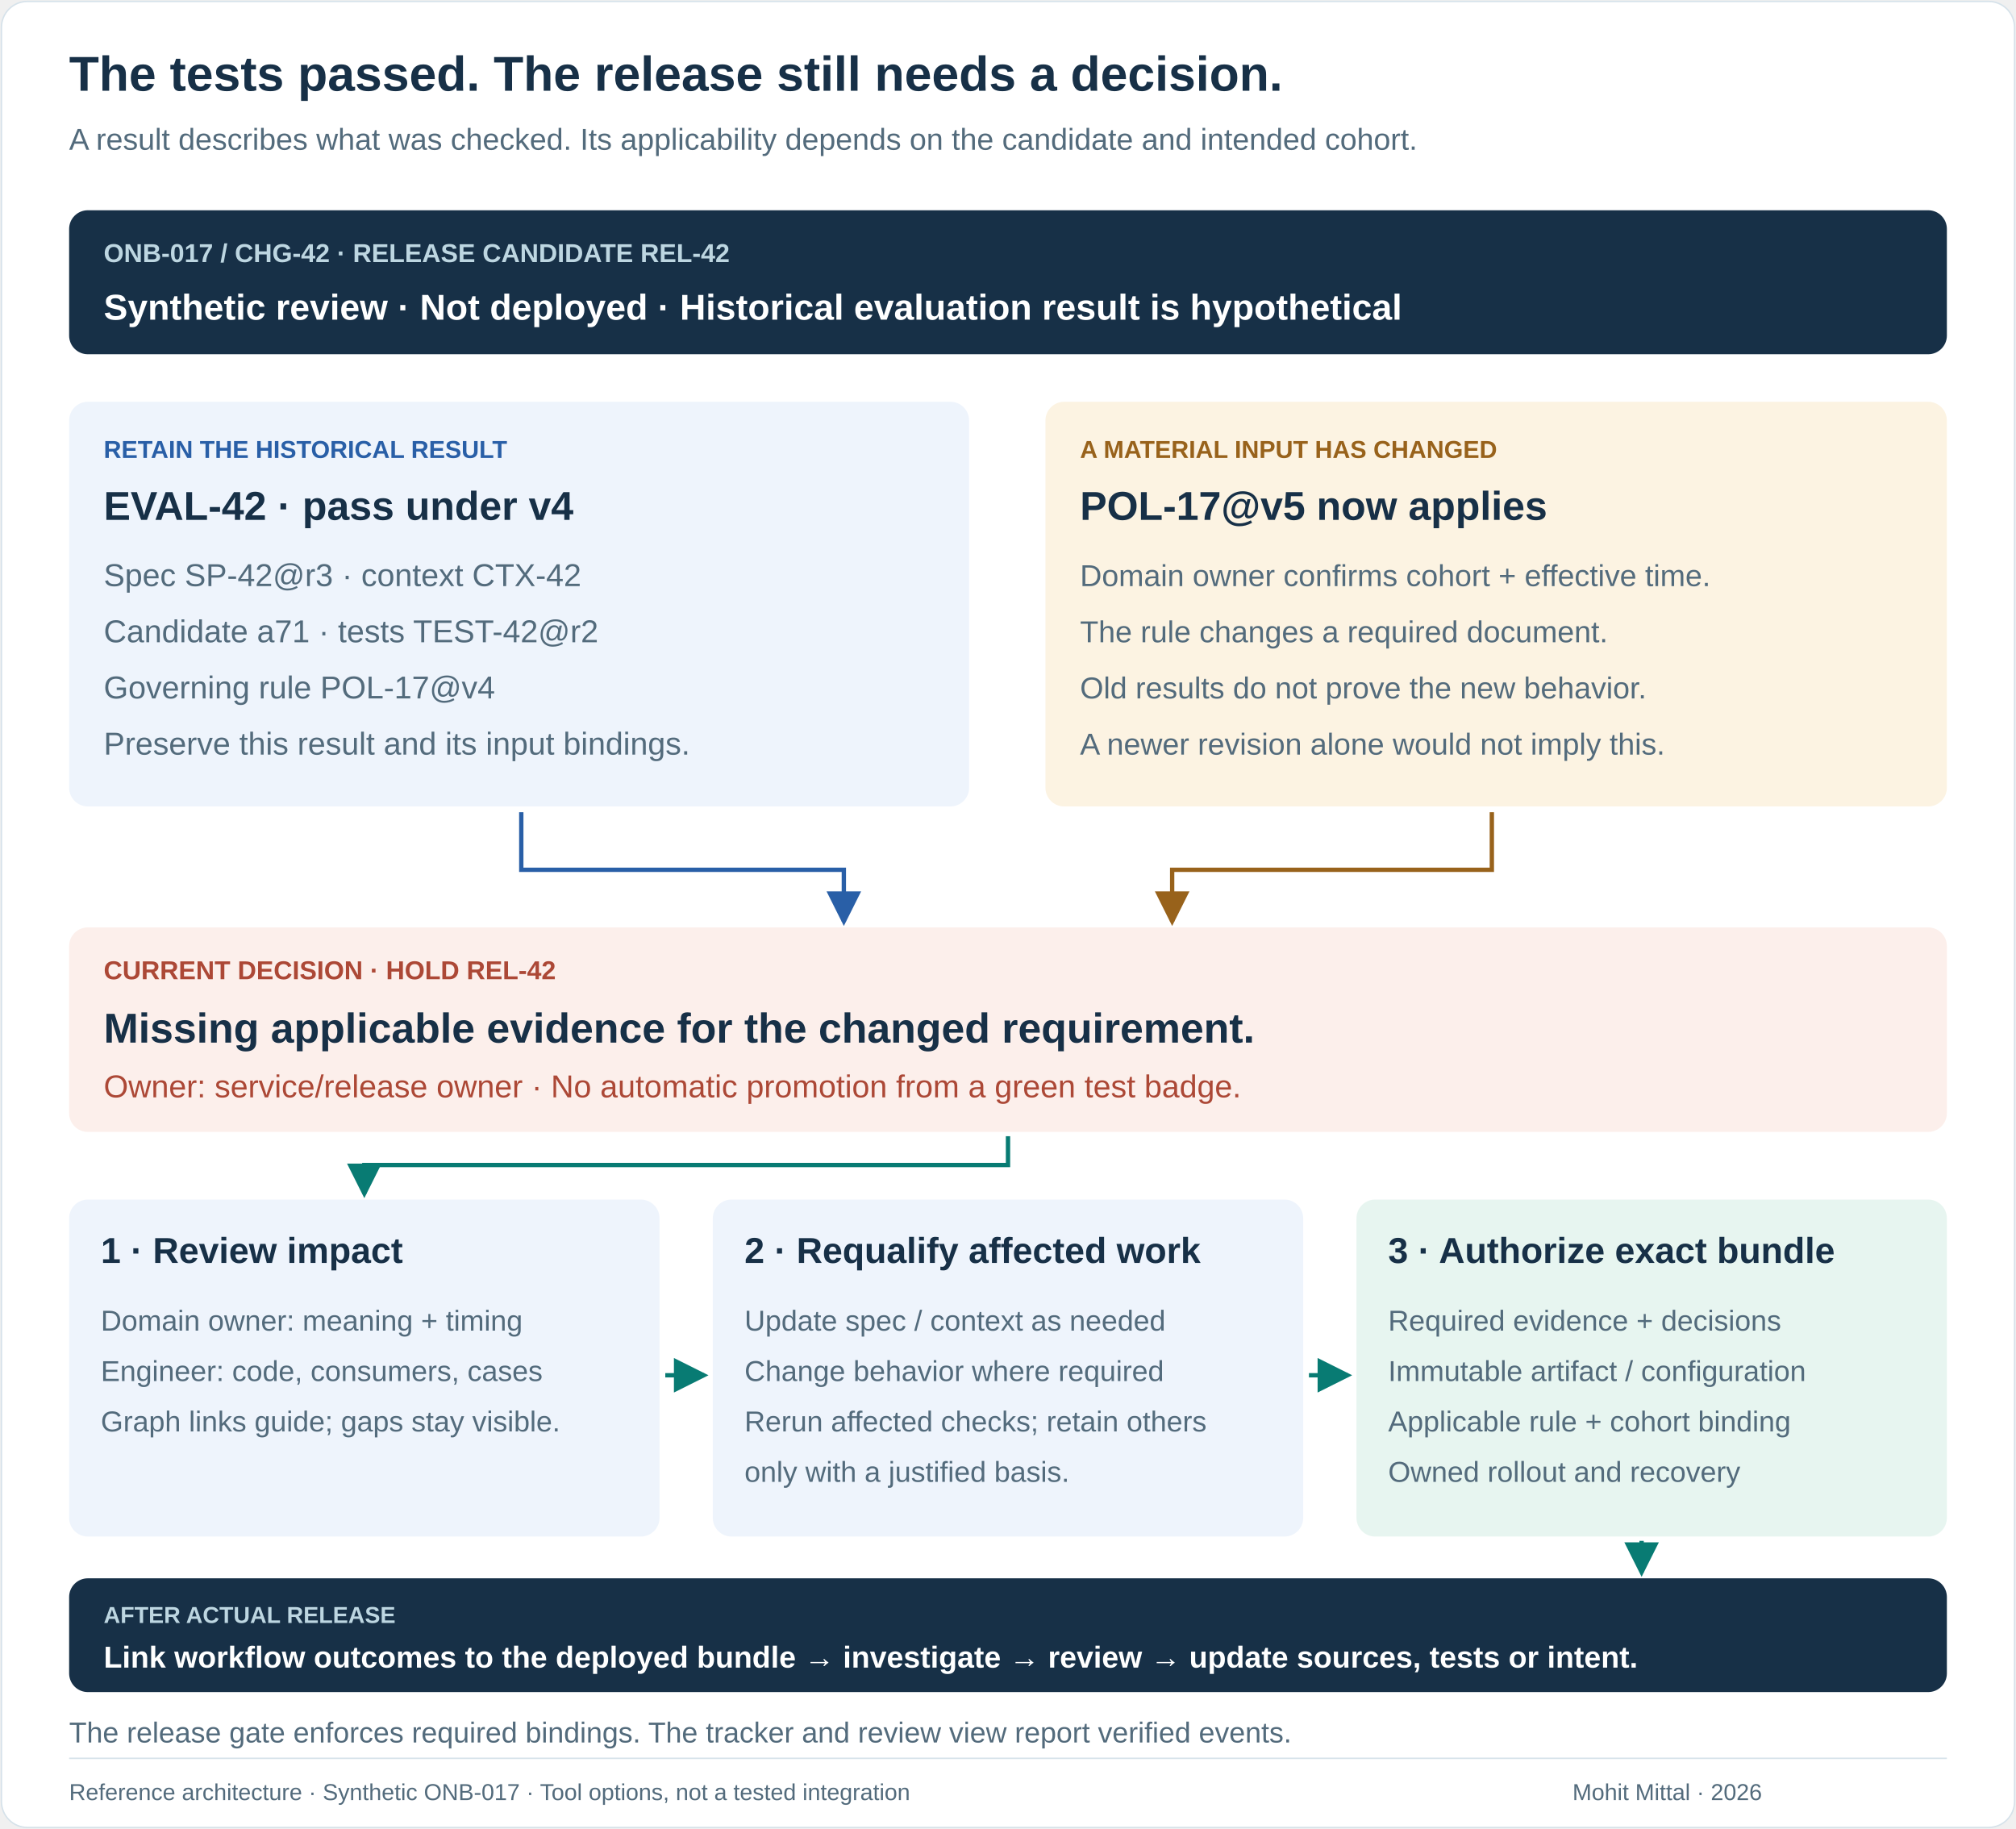
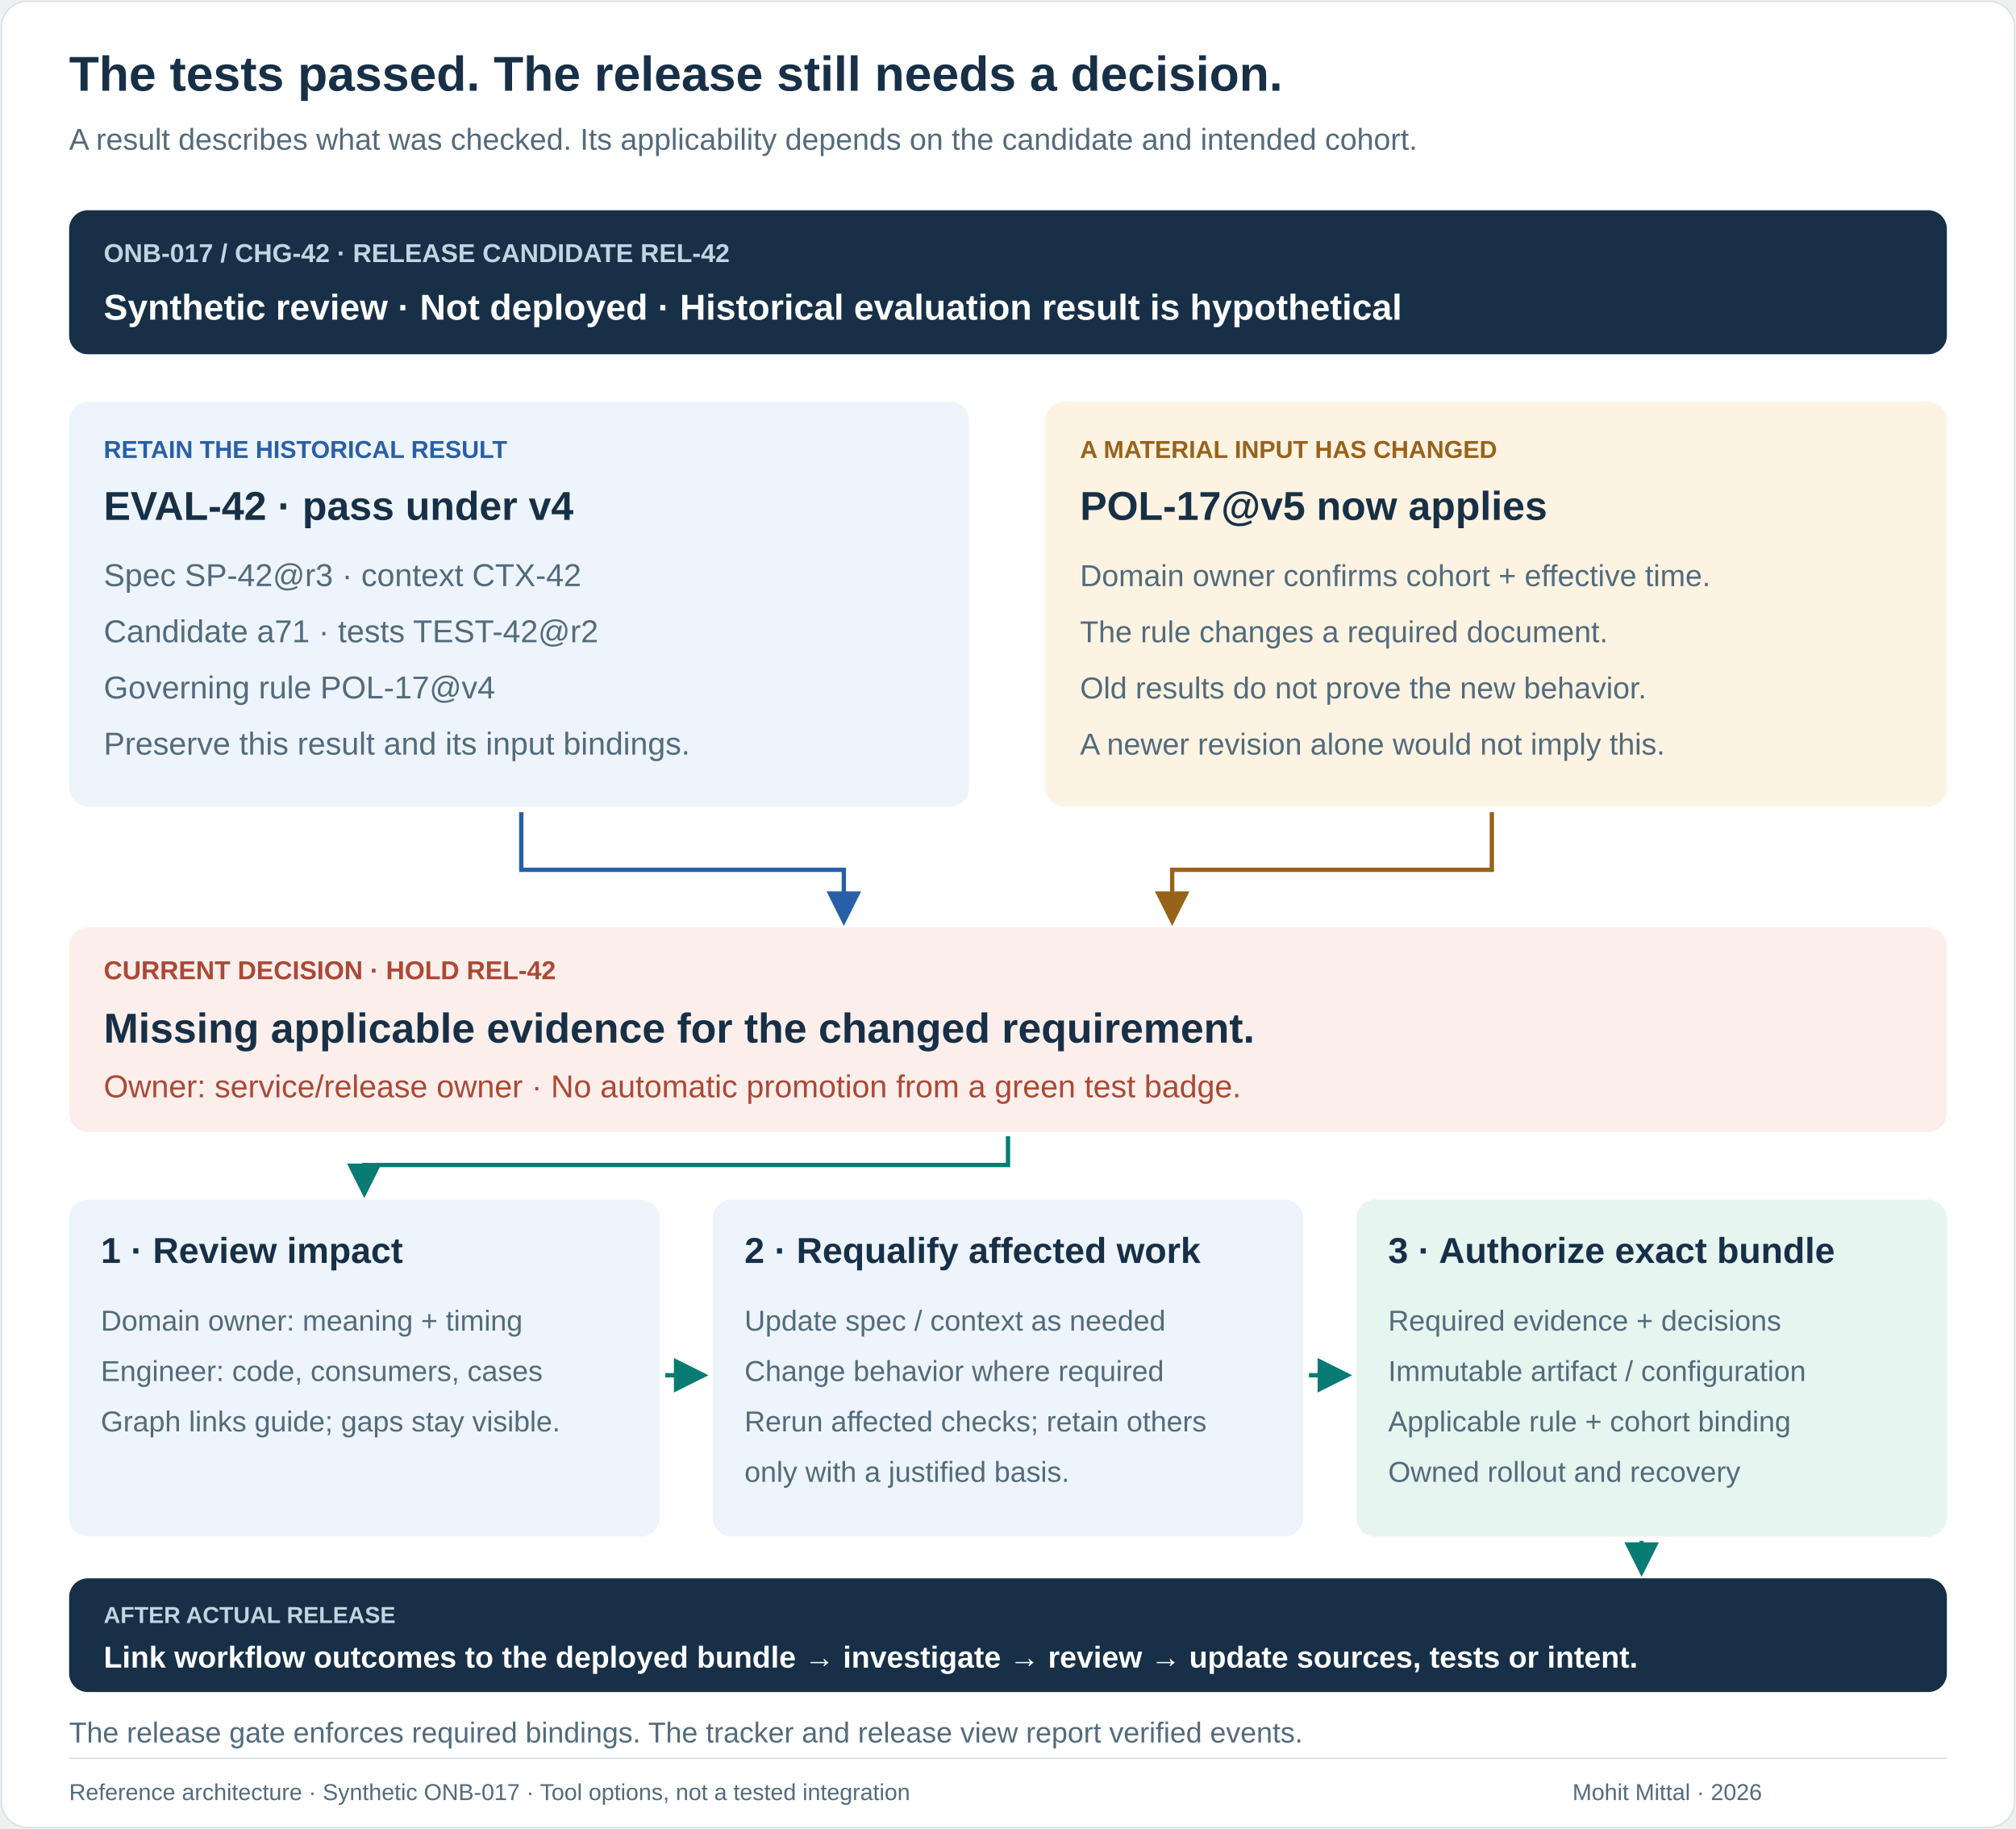
<svg xmlns="http://www.w3.org/2000/svg" width="1400" height="1270" viewBox="0 0 1400 1270" font-family="Segoe UI,Arial,sans-serif">
  <defs>
    <marker id="teal" markerWidth="8" markerHeight="8" refX="7" refY="4" orient="auto">
      <path d="M0 0 L8 4 L0 8" fill="#087B73" />
    </marker>
    <marker id="blue" markerWidth="8" markerHeight="8" refX="7" refY="4" orient="auto">
      <path d="M0 0 L8 4 L0 8" fill="#295FA7" />
    </marker>
    <marker id="amber" markerWidth="8" markerHeight="8" refX="7" refY="4" orient="auto">
      <path d="M0 0 L8 4 L0 8" fill="#98621B" />
    </marker>
    <marker id="red" markerWidth="8" markerHeight="8" refX="7" refY="4" orient="auto">
      <path d="M0 0 L8 4 L0 8" fill="#AC4836" />
    </marker>
  </defs>
  <rect x="1" y="1" width="1398" height="1268" fill="white" stroke="#D6E2EA" rx="18" />
  <text x="48" y="63" font-size="34" fill="#173047" font-weight="700">The tests passed. The release still needs a decision.</text>
  <text x="48" y="104" font-size="21" fill="#536B7C" font-weight="400">A result describes what was checked. Its applicability depends on the candidate and intended cohort.</text>
  <rect x="48" y="146" width="1304" height="100" fill="#173047" stroke="none" rx="13" />
  <text x="72" y="182" font-size="18" fill="#BDD6E1" font-weight="700">ONB-017 / CHG-42 · RELEASE CANDIDATE REL-42</text>
  <text x="72" y="222" font-size="25" fill="white" font-weight="600">Synthetic review · Not deployed · Historical evaluation result is hypothetical</text>
  <rect x="48" y="279" width="625" height="281" fill="#EEF4FC" stroke="none" rx="13" />
  <text x="72" y="318" font-size="17" fill="#295FA7" font-weight="700">RETAIN THE HISTORICAL RESULT</text>
  <text x="72" y="361" font-size="28" fill="#173047" font-weight="700">EVAL-42 · pass under v4</text>
  <text x="72" y="407" font-size="22" fill="#536B7C" font-weight="400">Spec SP-42@r3 · context CTX-42</text>
  <text x="72" y="446" font-size="22" fill="#536B7C" font-weight="400">Candidate a71 · tests TEST-42@r2</text>
  <text x="72" y="485" font-size="22" fill="#536B7C" font-weight="400">Governing rule POL-17@v4</text>
  <text x="72" y="524" font-size="22" fill="#536B7C" font-weight="400">Preserve this result and its input bindings.</text>
  <rect x="726" y="279" width="626" height="281" fill="#FCF3E2" stroke="none" rx="13" />
  <text x="750" y="318" font-size="17" fill="#98621B" font-weight="700">A MATERIAL INPUT HAS CHANGED</text>
  <text x="750" y="361" font-size="28" fill="#173047" font-weight="700">POL-17@v5 now applies</text>
  <text x="750" y="407" font-size="21" fill="#536B7C" font-weight="400">Domain owner confirms cohort + effective time.</text>
  <text x="750" y="446" font-size="21" fill="#536B7C" font-weight="400">The rule changes a required document.</text>
  <text x="750" y="485" font-size="21" fill="#536B7C" font-weight="400">Old results do not prove the new behavior.</text>
  <text x="750" y="524" font-size="21" fill="#536B7C" font-weight="400">A newer revision alone would not imply this.</text>
  <path d="M362 564 V604 H586 V640" stroke="#295FA7" stroke-width="3" fill="none" marker-end="url(#blue)" />
  <path d="M1036 564 V604 H814 V640" stroke="#98621B" stroke-width="3" fill="none" marker-end="url(#amber)" />
  <rect x="48" y="644" width="1304" height="142" fill="#FCEFEB" stroke="none" rx="13" />
  <text x="72" y="680" font-size="18" fill="#AC4836" font-weight="700">CURRENT DECISION · HOLD REL-42</text>
  <text x="72" y="724" font-size="29" fill="#173047" font-weight="700">Missing applicable evidence for the changed requirement.</text>
  <text x="72" y="762" font-size="22" fill="#AC4836" font-weight="400">Owner: service/release owner · No automatic promotion from a green test badge.</text>
  <path d="M700 789 V809 H253 V829" stroke="#087B73" stroke-width="3" fill="none" marker-end="url(#teal)" />
  <rect x="48" y="833" width="410" height="234" fill="#EEF4FC" stroke="none" rx="13" />
  <text x="70" y="877" font-size="25" fill="#173047" font-weight="700">1 · Review impact</text>
  <text x="70" y="924" font-size="20" fill="#536B7C" font-weight="400">Domain owner: meaning + timing</text>
  <text x="70" y="959" font-size="20" fill="#536B7C" font-weight="400">Engineer: code, consumers, cases</text>
  <text x="70" y="994" font-size="20" fill="#536B7C" font-weight="400">Graph links guide; gaps stay visible.</text>
  <path d="M462 955 H489" stroke="#087B73" stroke-width="3" fill="none" marker-end="url(#teal)" />
  <rect x="495" y="833" width="410" height="234" fill="#EEF4FC" stroke="none" rx="13" />
  <text x="517" y="877" font-size="25" fill="#173047" font-weight="700">2 · Requalify affected work</text>
  <text x="517" y="924" font-size="20" fill="#536B7C" font-weight="400">Update spec / context as needed</text>
  <text x="517" y="959" font-size="20" fill="#536B7C" font-weight="400">Change behavior where required</text>
  <text x="517" y="994" font-size="20" fill="#536B7C" font-weight="400">Rerun affected checks; retain others</text>
  <text x="517" y="1029" font-size="20" fill="#536B7C" font-weight="400">only with a justified basis.</text>
  <path d="M909 955 H936" stroke="#087B73" stroke-width="3" fill="none" marker-end="url(#teal)" />
  <rect x="942" y="833" width="410" height="234" fill="#E7F5F0" stroke="none" rx="13" />
  <text x="964" y="877" font-size="25" fill="#173047" font-weight="700">3 · Authorize exact bundle</text>
  <text x="964" y="924" font-size="20" fill="#536B7C" font-weight="400">Required evidence + decisions</text>
  <text x="964" y="959" font-size="20" fill="#536B7C" font-weight="400">Immutable artifact / configuration</text>
  <text x="964" y="994" font-size="20" fill="#536B7C" font-weight="400">Applicable rule + cohort binding</text>
  <text x="964" y="1029" font-size="20" fill="#536B7C" font-weight="400">Owned rollout and recovery</text>
  <path d="M1140 1070 V1092" stroke="#087B73" stroke-width="3" fill="none" marker-end="url(#teal)" />
  <rect x="48" y="1096" width="1304" height="79" fill="#173047" stroke="none" rx="13" />
  <text x="72" y="1127" font-size="16" fill="#BDD6E1" font-weight="700">AFTER ACTUAL RELEASE</text>
  <text x="72" y="1158" font-size="21" fill="white" font-weight="600">Link workflow outcomes to the deployed bundle → investigate → review → update sources, tests or intent.</text>
-   <text x="48" y="1210" font-size="20" fill="#536B7C" font-weight="400">The release gate enforces required bindings. The tracker and review view report verified events.</text>
+   <text x="48" y="1210" font-size="20" fill="#536B7C" font-weight="400">The release gate enforces required bindings. The tracker and release view report verified events.</text>
  <path d="M48 1221 H1352" stroke="#D6E2EA" />
  <text x="48" y="1250" font-size="16" fill="#536B7C" font-weight="400">Reference architecture · Synthetic ONB-017 · Tool options, not a tested integration</text>
  <text x="1092" y="1250" font-size="16" fill="#536B7C" font-weight="400">Mohit Mittal · 2026</text>
</svg>
